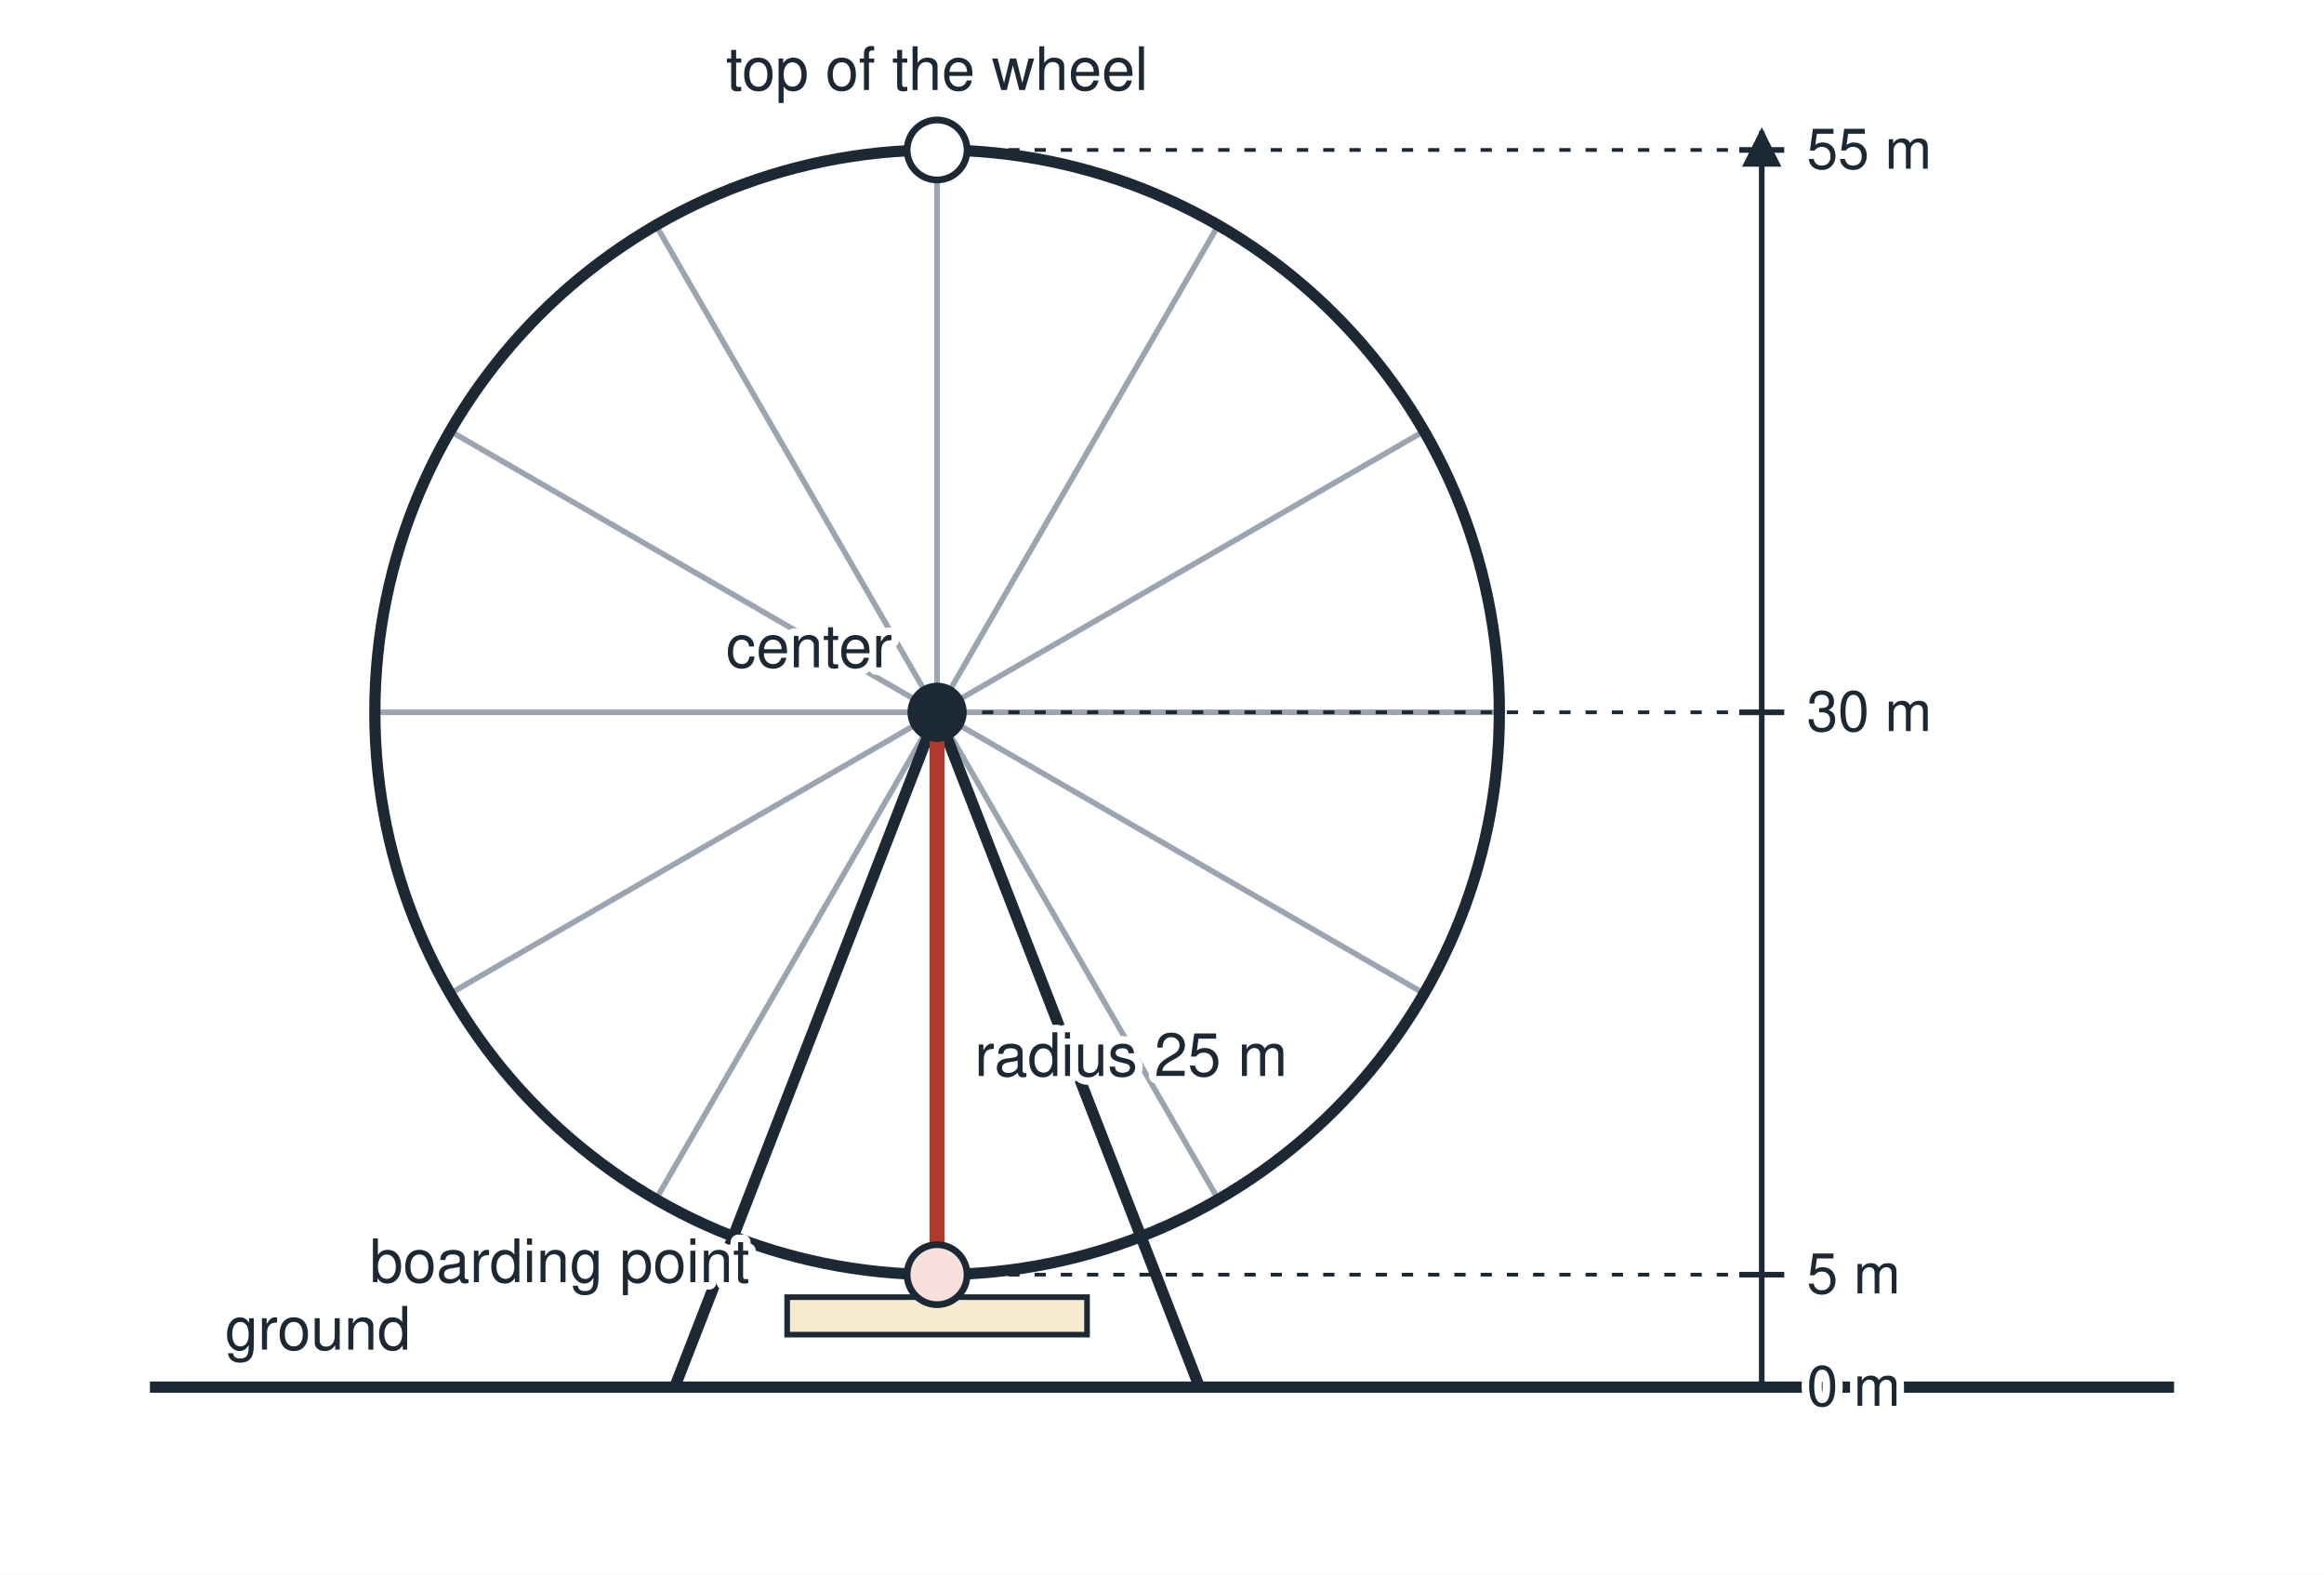
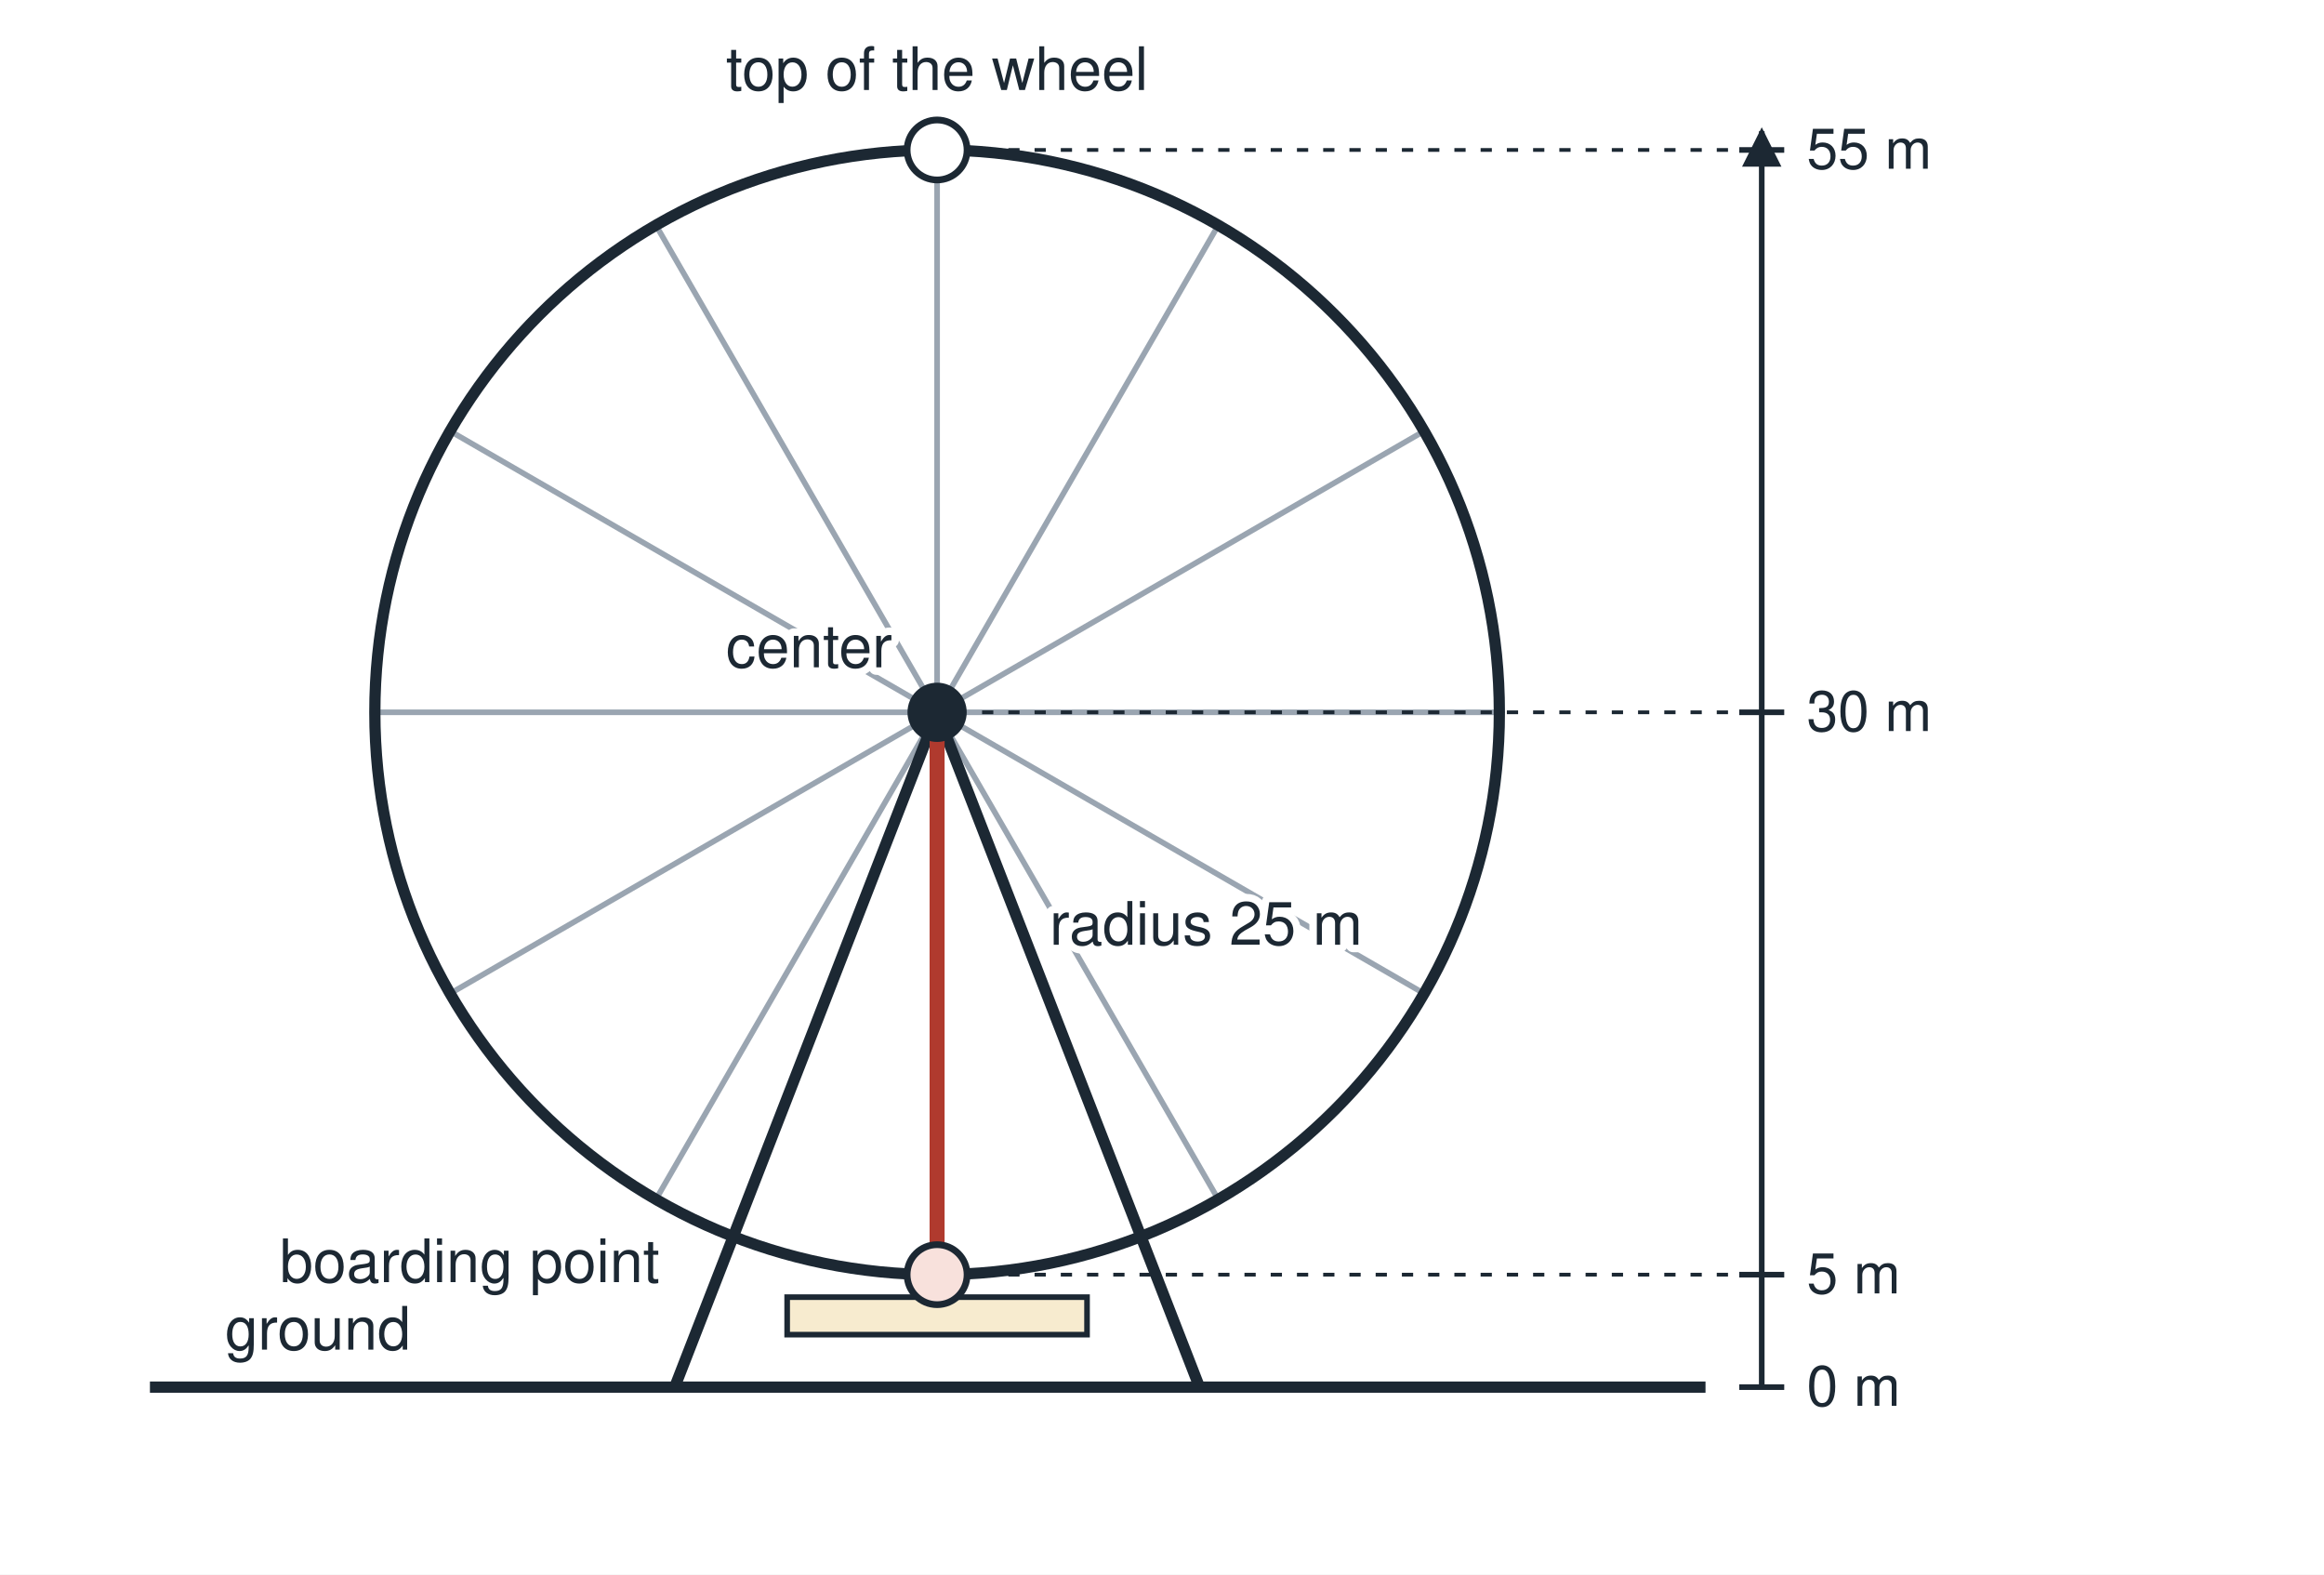
<svg xmlns="http://www.w3.org/2000/svg" viewBox="0 0 620 420" width="620" height="420" role="img">
  <defs>
    <marker id="ah" viewBox="0 0 10 10" refX="9" refY="5" markerWidth="7" markerHeight="7" orient="auto-start-reverse">
      <path d="M0 0 L10 5 L0 10 z" fill="#1c2833" />
    </marker>
  </defs>
  <rect x="0" y="0" width="620" height="420" fill="#ffffff" />
-   <line x1="40.0" y1="370.0" x2="580.0" y2="370.0" stroke="#1c2833" stroke-width="3" />
+   <line x1="40.0" y1="370.0" x2="455.0" y2="370.0" stroke="#1c2833" stroke-width="3" />
  <line x1="250.0" y1="190.0" x2="400.0" y2="190.0" stroke="#9aa5b1" stroke-width="1.5" />
  <line x1="250.0" y1="190.0" x2="379.9" y2="115.0" stroke="#9aa5b1" stroke-width="1.5" />
  <line x1="250.0" y1="190.0" x2="325.0" y2="60.1" stroke="#9aa5b1" stroke-width="1.5" />
  <line x1="250.0" y1="190.0" x2="250.0" y2="40.0" stroke="#9aa5b1" stroke-width="1.5" />
  <line x1="250.0" y1="190.0" x2="175.0" y2="60.1" stroke="#9aa5b1" stroke-width="1.5" />
  <line x1="250.0" y1="190.0" x2="120.1" y2="115.0" stroke="#9aa5b1" stroke-width="1.5" />
  <line x1="250.0" y1="190.0" x2="100.0" y2="190.0" stroke="#9aa5b1" stroke-width="1.5" />
  <line x1="250.0" y1="190.0" x2="120.1" y2="265.0" stroke="#9aa5b1" stroke-width="1.5" />
  <line x1="250.0" y1="190.0" x2="175.0" y2="319.9" stroke="#9aa5b1" stroke-width="1.5" />
  <line x1="250.0" y1="190.0" x2="250.0" y2="340.0" stroke="#9aa5b1" stroke-width="1.5" />
  <line x1="250.0" y1="190.0" x2="325.0" y2="319.9" stroke="#9aa5b1" stroke-width="1.5" />
  <line x1="250.0" y1="190.0" x2="379.9" y2="265.0" stroke="#9aa5b1" stroke-width="1.5" />
  <circle cx="250" cy="190" r="150" fill="none" stroke="#1c2833" stroke-width="3" />
  <line x1="250.0" y1="190.0" x2="180.0" y2="370.0" stroke="#1c2833" stroke-width="3" />
  <line x1="250.0" y1="190.0" x2="320.0" y2="370.0" stroke="#1c2833" stroke-width="3" />
  <line x1="250.0" y1="190.0" x2="250.0" y2="340.0" stroke="#b03a2e" stroke-width="4" />
  <rect x="210" y="346" width="80" height="10" fill="#f7ebcf" stroke="#1c2833" stroke-width="1.5" />
  <circle cx="250.0" cy="190.0" r="7" fill="#1c2833" stroke="#1c2833" stroke-width="1.8" />
  <circle cx="250.0" cy="340.0" r="8" fill="#f8e1dc" stroke="#1c2833" stroke-width="1.8" />
  <circle cx="250.0" cy="40.0" r="8" fill="#ffffff" stroke="#1c2833" stroke-width="1.8" />
  <line x1="470.0" y1="370.0" x2="470.0" y2="35.0" stroke="#1c2833" stroke-width="1.5" marker-end="url(#ah)" />
  <line x1="464.0" y1="370.0" x2="476.0" y2="370.0" stroke="#1c2833" stroke-width="1.5" />
  <text x="482.0" y="375.0" font-family="Helvetica, Arial, sans-serif" font-size="15" fill="#1c2833" text-anchor="start" paint-order="stroke" stroke="#ffffff" stroke-width="4" stroke-linejoin="round">0 m</text>
  <line x1="464.0" y1="340.0" x2="476.0" y2="340.0" stroke="#1c2833" stroke-width="1.5" />
  <text x="482.0" y="345.0" font-family="Helvetica, Arial, sans-serif" font-size="15" fill="#1c2833" text-anchor="start" paint-order="stroke" stroke="#ffffff" stroke-width="4" stroke-linejoin="round">5 m</text>
  <line x1="464.0" y1="190.0" x2="476.0" y2="190.0" stroke="#1c2833" stroke-width="1.5" />
  <text x="482.0" y="195.0" font-family="Helvetica, Arial, sans-serif" font-size="15" fill="#1c2833" text-anchor="start" paint-order="stroke" stroke="#ffffff" stroke-width="4" stroke-linejoin="round">30 m</text>
  <line x1="464.0" y1="40.0" x2="476.0" y2="40.0" stroke="#1c2833" stroke-width="1.5" />
  <text x="482.0" y="45.0" font-family="Helvetica, Arial, sans-serif" font-size="15" fill="#1c2833" text-anchor="start" paint-order="stroke" stroke="#ffffff" stroke-width="4" stroke-linejoin="round">55 m</text>
  <line x1="262.0" y1="190.0" x2="462.0" y2="190.0" stroke="#1c2833" stroke-width="1" stroke-dasharray="3 4" />
  <line x1="262.0" y1="340.0" x2="462.0" y2="340.0" stroke="#1c2833" stroke-width="1" stroke-dasharray="3 4" />
  <line x1="262.0" y1="40.0" x2="462.0" y2="40.0" stroke="#1c2833" stroke-width="1" stroke-dasharray="3 4" />
  <text x="238.0" y="178.0" font-family="Helvetica, Arial, sans-serif" font-size="16" fill="#1c2833" text-anchor="end" paint-order="stroke" stroke="#ffffff" stroke-width="4" stroke-linejoin="round">center</text>
-   <text x="260.0" y="287.0" font-family="Helvetica, Arial, sans-serif" font-size="16" fill="#1c2833" text-anchor="start" paint-order="stroke" stroke="#ffffff" stroke-width="4" stroke-linejoin="round">radius 25 m</text>
-   <text x="200.0" y="342.0" font-family="Helvetica, Arial, sans-serif" font-size="16" fill="#1c2833" text-anchor="end" paint-order="stroke" stroke="#ffffff" stroke-width="4" stroke-linejoin="round">boarding point</text>
+   <text x="280.0" y="252.0" font-family="Helvetica, Arial, sans-serif" font-size="16" fill="#1c2833" text-anchor="start" paint-order="stroke" stroke="#ffffff" stroke-width="4" stroke-linejoin="round">radius 25 m</text>
+   <text x="176.0" y="342.0" font-family="Helvetica, Arial, sans-serif" font-size="16" fill="#1c2833" text-anchor="end" paint-order="stroke" stroke="#ffffff" stroke-width="4" stroke-linejoin="round">boarding point</text>
  <text x="250.0" y="24.0" font-family="Helvetica, Arial, sans-serif" font-size="16" fill="#1c2833" text-anchor="middle" paint-order="stroke" stroke="#ffffff" stroke-width="4" stroke-linejoin="round">top of the wheel</text>
  <text x="60.0" y="360.0" font-family="Helvetica, Arial, sans-serif" font-size="16" fill="#1c2833" text-anchor="start" paint-order="stroke" stroke="#ffffff" stroke-width="4" stroke-linejoin="round">ground</text>
</svg>
